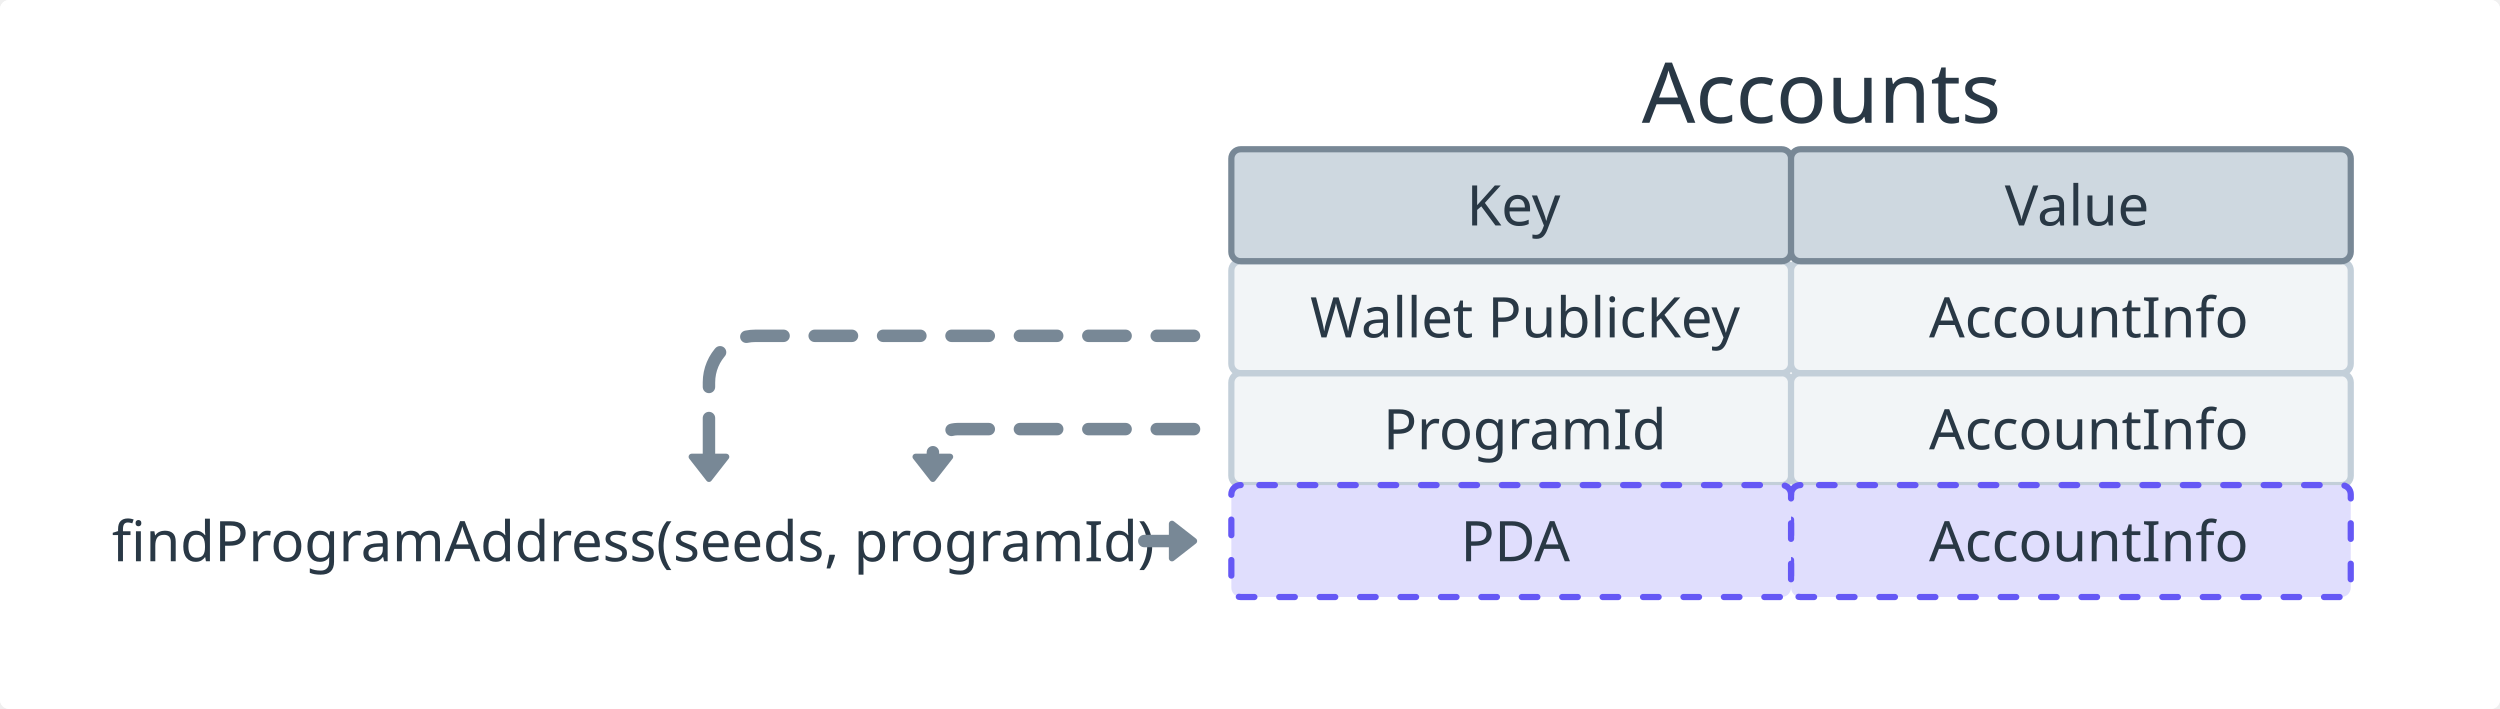
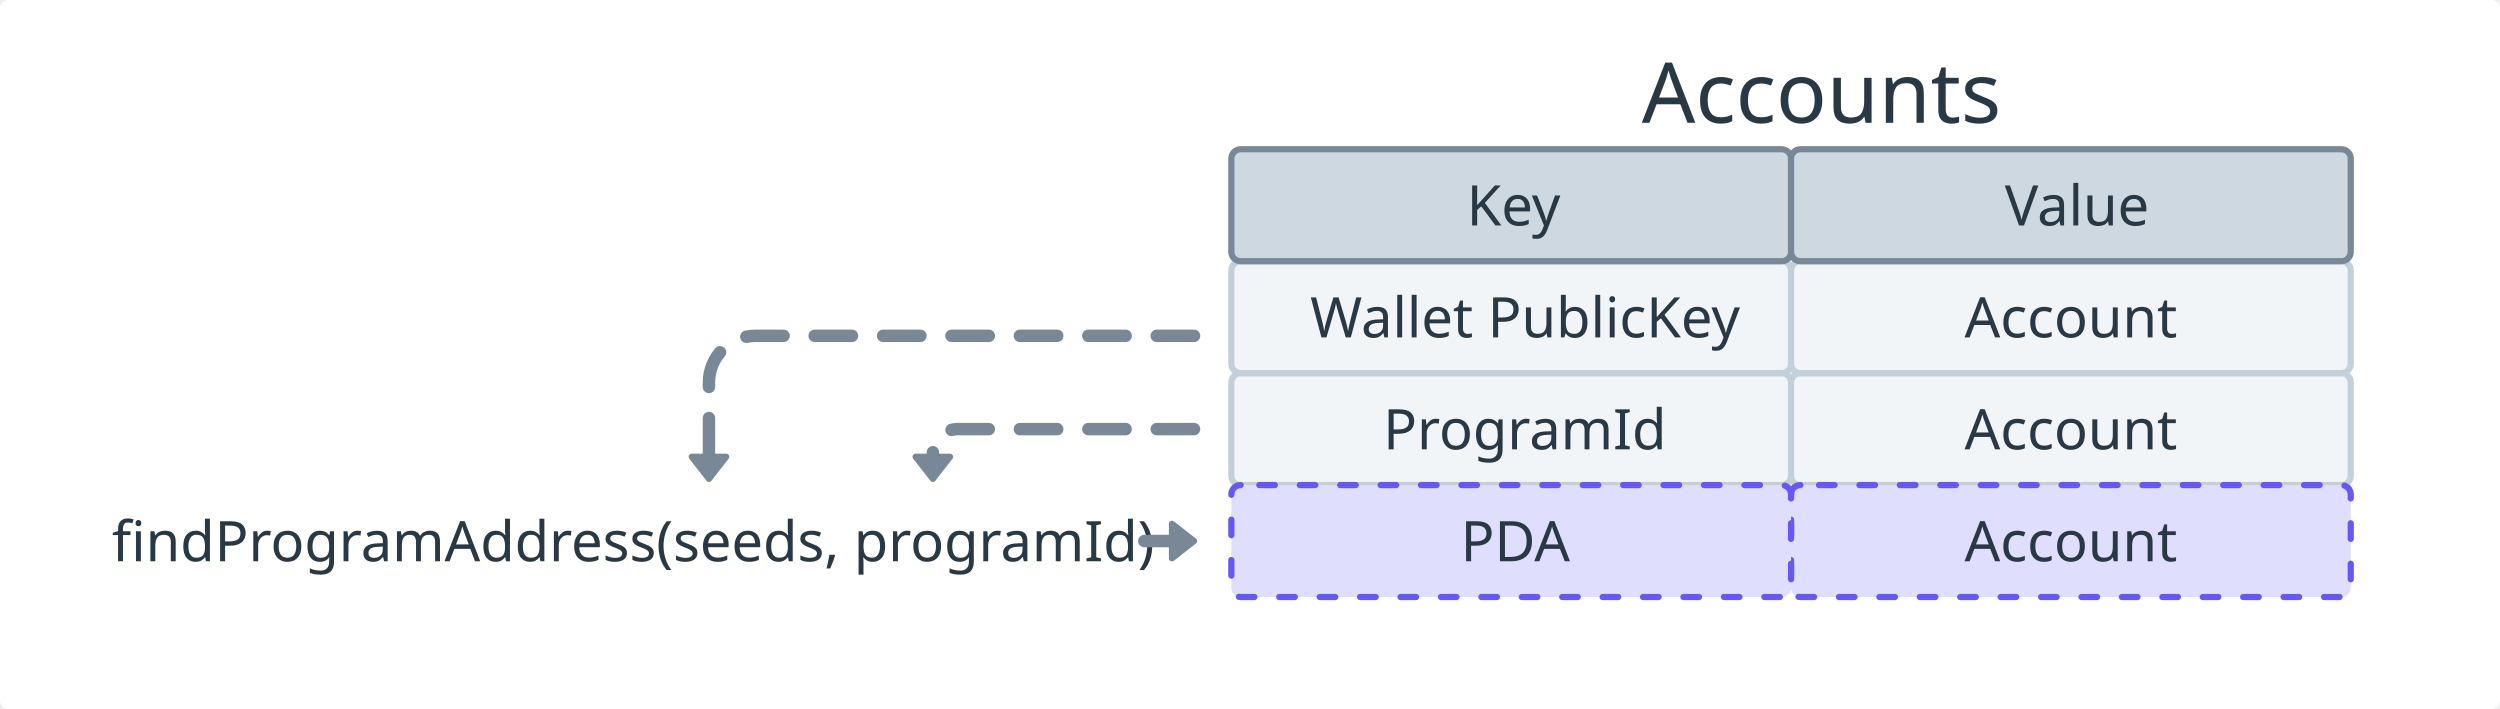
<svg xmlns="http://www.w3.org/2000/svg" version="1.1" viewBox="-540 48 804 228" width="804px" height="228px">
  <defs>
    <style>@font-face{
    font-family:"DIN Next";
    font-weight: 400;
    src:url("https://whimsical.com/fonts/139e8e25-0eea-4cb4-a5d4-79048803e73d.eot?#iefix");
    src:url("https://whimsical.com/fonts/139e8e25-0eea-4cb4-a5d4-79048803e73d.eot?#iefix") format("eot"),url("https://whimsical.com/fonts/094b15e3-94bd-435b-a595-d40edfde661a.woff2") format("woff2"),url("https://whimsical.com/fonts/7e5fbe11-4858-4bd1-9ec6-a1d9f9d227aa.woff") format("woff"),url("https://whimsical.com/fonts/0f11eff9-9f05-46f5-9703-027c510065d7.ttf") format("truetype"),url("https://whimsical.com/fonts/48b61978-3f30-4274-823c-5cdcd1876918.svg#48b61978-3f30-4274-823c-5cdcd1876918") format("svg");
}
@font-face{
    font-family:"DIN Next";
    font-weight: 400;
    font-style: italic;
    src:url("https://whimsical.com/fonts/df24d5e8-5087-42fd-99b1-b16042d666c8.eot?#iefix");
    src:url("https://whimsical.com/fonts/df24d5e8-5087-42fd-99b1-b16042d666c8.eot?#iefix") format("eot"),url("https://whimsical.com/fonts/46251881-ffe9-4bfb-99c7-d6ce3bebaf3e.woff2") format("woff2"),url("https://whimsical.com/fonts/790ebbf2-62c5-4a32-946f-99d405f9243e.woff") format("woff"),url("https://whimsical.com/fonts/d28199e6-0f4a-42df-97f4-606701c6f75a.ttf") format("truetype"),url("https://whimsical.com/fonts/37a462c0-d86e-492c-b9ab-35e6bd417f6c.svg#37a462c0-d86e-492c-b9ab-35e6bd417f6c") format("svg");
}
@font-face{
    font-weight: 500;
    font-family:"DIN Next";
    src:url("https://whimsical.com/fonts/c5b058fc-55ce-4e06-a175-5c7d9a7e90f4.eot?#iefix");
    src:url("https://whimsical.com/fonts/c5b058fc-55ce-4e06-a175-5c7d9a7e90f4.eot?#iefix") format("eot"),url("https://whimsical.com/fonts/7b29ae40-30ff-4f99-a2b9-cde88669fa2f.woff2") format("woff2"),url("https://whimsical.com/fonts/bf73077c-e354-4562-a085-f4703eb1d653.woff") format("woff"),url("https://whimsical.com/fonts/0ffa6947-5317-4d07-b525-14d08a028821.ttf") format("truetype"),url("https://whimsical.com/fonts/9e423e45-5450-4991-a157-dbe6cf61eb4e.svg#9e423e45-5450-4991-a157-dbe6cf61eb4e") format("svg");
}
@font-face{
    font-family:"DIN Next";
    font-weight: 500;
    font-style: italic;
    src:url("https://whimsical.com/fonts/9897c008-fd65-48a4-afc7-36de2fea97b9.eot?#iefix");
    src:url("https://whimsical.com/fonts/9897c008-fd65-48a4-afc7-36de2fea97b9.eot?#iefix") format("eot"),url("https://whimsical.com/fonts/c7717981-647d-4b76-8817-33062e42d11f.woff2") format("woff2"),url("https://whimsical.com/fonts/b852cd4c-1255-40b1-a2be-73a9105b0155.woff") format("woff"),url("https://whimsical.com/fonts/821b00ad-e741-4e2d-af1a-85594367c8a2.ttf") format("truetype"),url("https://whimsical.com/fonts/d3e3b689-a6b0-45f2-b279-f5e194f87409.svg#d3e3b689-a6b0-45f2-b279-f5e194f87409") format("svg");
}
@font-face{
    font-weight: 700;
    font-family:"DIN Next";
    src:url("https://whimsical.com/fonts/81cd3b08-fd39-4ae3-8d05-9d24709eba84.eot?#iefix");
    src:url("https://whimsical.com/fonts/81cd3b08-fd39-4ae3-8d05-9d24709eba84.eot?#iefix") format("eot"),url("https://whimsical.com/fonts/31704504-4671-47a6-a61e-397f07410d91.woff2") format("woff2"),url("https://whimsical.com/fonts/b8a280da-481f-44a0-8d9c-1bc64bd7227c.woff") format("woff"),url("https://whimsical.com/fonts/276d122a-0fab-447b-9fc0-5d7fb0eafce2.ttf") format("truetype"),url("https://whimsical.com/fonts/8fb8273a-8213-4928-808b-b5bfaf3fd7e9.svg#8fb8273a-8213-4928-808b-b5bfaf3fd7e9") format("svg");
}
@font-face{
    font-family:"DIN Next";
    font-weight: 700;
    font-style: italic;
    src:url("https://whimsical.com/fonts/00cc6df3-ed32-4004-8dd8-1c576600a408.eot?#iefix");
    src:url("https://whimsical.com/fonts/00cc6df3-ed32-4004-8dd8-1c576600a408.eot?#iefix") format("eot"),url("https://whimsical.com/fonts/4132c4c8-680c-4d6d-9251-a2da38503bbd.woff2") format("woff2"),url("https://whimsical.com/fonts/366401fe-6df4-47be-8f55-8a411cff0dd2.woff") format("woff"),url("https://whimsical.com/fonts/dbe4f7ba-fc16-44a6-a577-571620e9edaf.ttf") format("truetype"),url("https://whimsical.com/fonts/f874edca-ee87-4ccf-8b1d-921fbc3c1c36.svg#f874edca-ee87-4ccf-8b1d-921fbc3c1c36") format("svg");
}

@font-face {
    font-family: 'PFDINMonoPro';
    src:url('https://whimsical.com/fonts/PFDINMonoPro-Regular.woff') format('woff');
    font-weight: 400;
}
@font-face {
    font-family: 'PFDINMonoPro';
    src:url('https://whimsical.com/fonts/PFDINMonoPro-Italic.woff') format('woff');
    font-style: italic;
    font-weight: 400;
}
@font-face {
    font-family: 'PFDINMonoPro';
    src:url('https://whimsical.com/fonts/PFDINMonoPro-Bold.woff') format('woff');
    font-weight: 700;
}
@font-face {
    font-family: 'PFDINMonoPro';
    src:url('https://whimsical.com/fonts/PFDINMonoPro-BoldItalic.woff') format('woff');
    font-style: italic;
    font-weight: 700;
}
* {-webkit-font-smoothing: auto; -moz-osx-font-smoothing: auto;}@media print { svg { width: 100%; height: 100%; } }</style>
    <g>
      <filter id="white-fill-shadow" y="-50%" height="200%">
        <feDropShadow dx="0" dy="2" stdDeviation="6" flood-opacity="0.03" flood-color="#000000" />
      </filter>
      <filter id="light-gray-fill-shadow" y="-50%" height="200%">
        <feDropShadow dx="0" dy="2" stdDeviation="6" flood-opacity="0.09" flood-color="#000000" />
      </filter>
      <filter id="yellow-fill-shadow" y="-50%" height="200%">
        <feDropShadow dx="0" dy="2" stdDeviation="6" flood-opacity="0.12" flood-color="#000000" />
      </filter>
      <filter id="fill-shadow" y="-50%" height="200%">
        <feDropShadow dx="0" dy="2" stdDeviation="6" flood-opacity="0.16" flood-color="#000000" />
      </filter>
      <filter id="frame-shadow" y="-50%" height="200%">
        <feDropShadow dx="0" dy="3" stdDeviation="8" flood-opacity="0.06" flood-color="#000000" />
      </filter>
      <filter id="button-shadow" y="-50%" height="200%">
        <feDropShadow dx="0" dy="2" stdDeviation="6" flood-opacity="0.03" flood-color="#000000" />
      </filter>
      <filter id="button-hover-shadow" y="-50%" height="200%">
        <feDropShadow dx="0" dy="2" stdDeviation="6" flood-opacity="0.08" flood-color="#000000" />
      </filter>
      <filter id="badge-shadow" y="-50%" height="200%">
        <feDropShadow dx="0" dy="2" stdDeviation="6" flood-opacity="0.08" flood-color="#000000" />
      </filter>
    </g>
  </defs>
  <g>
    <rect x="-540" y="48" width="804" height="228" rx="3" ry="3" fill="#FFFFFF" filter="url(#white-fill-shadow)" />
    <g>
      <rect x="-540" y="48" width="804" height="228" rx="3" ry="3" fill="#FFFFFF" />
    </g>
    <g>
      <g>
        <g>
          <rect x="-144" y="168" width="180" height="36" rx="3" ry="3" fill="#F2F5F7" />
          <rect y="168" rx="3" stroke="#C3CFD9" fill="none" stroke-linejoin="round" width="180" stroke-linecap="round" stroke-width="2" x="-144" ry="3" height="36" />
          <g class="content">
            <g>
              <g>
                <g>
                  <g>
                    <g />
                    <text fill="#293845" hover-props="{}">
                      <tspan x="-95.166" y="192.5" font-family="DIN Next, system-ui, sans-serif" font-size="18" font-style="normal" font-weight="normal">ProgramId</tspan>
                    </text>
                  </g>
                </g>
              </g>
            </g>
          </g>
        </g>
      </g>
      <g>
        <g>
          <rect x="36" y="168" width="180" height="36" rx="3" ry="3" fill="#F2F5F7" />
          <rect y="168" rx="3" stroke="#C3CFD9" fill="none" stroke-linejoin="round" width="180" stroke-linecap="round" stroke-width="2" x="36" ry="3" height="36" />
          <g class="content">
            <g>
              <g>
                <g>
                  <g>
                    <g />
-                     <text fill="#293845" hover-props="{}">
-                       <tspan x="80.379" y="192.5" font-family="DIN Next, system-ui, sans-serif" font-size="18" font-style="normal" font-weight="normal">AccountInfo</tspan>
+                     <text fill="#293845" text-anchor="middle" hover-props="{}">
+                       <tspan x="126" y="192.5" font-family="DIN Next, system-ui, sans-serif" font-size="18" font-style="normal" font-weight="normal">Account</tspan>
                    </text>
                  </g>
                </g>
              </g>
            </g>
          </g>
        </g>
      </g>
      <g>
        <g>
          <rect x="-144" y="132" width="180" height="36" rx="3" ry="3" fill="#F2F5F7" />
          <rect y="132" rx="3" stroke="#C3CFD9" fill="none" stroke-linejoin="round" width="180" stroke-linecap="round" stroke-width="2" x="-144" ry="3" height="36" />
          <g class="content">
            <g>
              <g>
                <g>
                  <g>
                    <g />
                    <text fill="#293845" hover-props="{}">
                      <tspan x="-118.656" y="156.5" font-family="DIN Next, system-ui, sans-serif" font-size="18" font-style="normal" font-weight="normal">Wallet PublicKey</tspan>
                    </text>
                  </g>
                </g>
              </g>
            </g>
          </g>
        </g>
      </g>
      <g>
        <g>
          <rect x="-144" y="96" width="180" height="36" rx="3" ry="3" fill="#CED8E0" />
          <rect y="96" rx="3" stroke="#788896" fill="none" stroke-linejoin="round" width="180" stroke-linecap="round" stroke-width="2" x="-144" ry="3" height="36" />
          <g class="content">
            <g>
              <g>
                <g>
                  <g>
                    <g />
                    <text fill="#293845" hover-props="{}">
                      <tspan x="-68.31" y="120.5" font-family="DIN Next, system-ui, sans-serif" font-size="18" font-style="normal" font-weight="normal">Key</tspan>
                    </text>
                  </g>
                </g>
              </g>
            </g>
          </g>
        </g>
      </g>
      <g>
        <g>
          <rect x="36" y="132" width="180" height="36" rx="3" ry="3" fill="#F2F5F7" />
          <rect y="132" rx="3" stroke="#C3CFD9" fill="none" stroke-linejoin="round" width="180" stroke-linecap="round" stroke-width="2" x="36" ry="3" height="36" />
          <g class="content">
            <g>
              <g>
                <g>
                  <g>
                    <g />
-                     <text fill="#293845" hover-props="{}">
-                       <tspan x="80.379" y="156.5" font-family="DIN Next, system-ui, sans-serif" font-size="18" font-style="normal" font-weight="normal">AccountInfo</tspan>
+                     <text fill="#293845" text-anchor="middle" hover-props="{}">
+                       <tspan x="126" y="156.5" font-family="DIN Next, system-ui, sans-serif" font-size="18" font-style="normal" font-weight="normal">Account</tspan>
                    </text>
                  </g>
                </g>
              </g>
            </g>
          </g>
        </g>
      </g>
      <g>
        <g>
          <rect x="36" y="96" width="180" height="36" rx="3" ry="3" fill="#CED8E0" />
          <rect y="96" rx="3" stroke="#788896" fill="none" stroke-linejoin="round" width="180" stroke-linecap="round" stroke-width="2" x="36" ry="3" height="36" />
          <g class="content">
            <g>
              <g>
                <g>
                  <g>
                    <g />
                    <text fill="#293845" hover-props="{}">
                      <tspan x="104.724" y="120.5" font-family="DIN Next, system-ui, sans-serif" font-size="18" font-style="normal" font-weight="normal">Value</tspan>
                    </text>
                  </g>
                </g>
              </g>
            </g>
          </g>
        </g>
      </g>
      <g>
        <g class="content">
          <g>
            <g>
              <g>
                <g>
                  <g />
                  <text fill="#293845" hover-props="{}">
                    <tspan x="-12" y="87.5" font-family="DIN Next, system-ui, sans-serif" font-size="27" font-style="normal" font-weight="normal">Accounts</tspan>
                  </text>
                </g>
              </g>
            </g>
          </g>
        </g>
      </g>
      <g>
        <g class="content">
          <g>
            <g>
              <g>
                <g>
                  <g />
                  <text fill="#293845" hover-props="{}">
                    <tspan x="-504" y="228.5" font-family="DIN Next, system-ui, sans-serif" font-size="18" font-style="normal" font-weight="normal">findProgramAddress(seeds, programId)</tspan>
                  </text>
                </g>
              </g>
            </g>
          </g>
        </g>
      </g>
      <g>
        <g>
          <rect x="36" y="204" width="180" height="36" rx="3" ry="3" fill="#e0defd" />
          <rect y="204" stroke-dasharray="5, 8" rx="3" stroke="#6558F5" fill="none" stroke-linejoin="round" width="180" stroke-dashoffset="7" stroke-linecap="round" stroke-width="2" x="36" ry="3" height="36" />
          <g class="content">
            <g>
              <g>
                <g>
                  <g>
                    <g />
-                     <text fill="#293845" hover-props="{}">
-                       <tspan x="80.379" y="228.5" font-family="DIN Next, system-ui, sans-serif" font-size="18" font-style="normal" font-weight="normal">AccountInfo</tspan>
+                     <text fill="#293845" text-anchor="middle" hover-props="{}">
+                       <tspan x="126" y="228.5" font-family="DIN Next, system-ui, sans-serif" font-size="18" font-style="normal" font-weight="normal">Account</tspan>
                    </text>
                  </g>
                </g>
              </g>
            </g>
          </g>
        </g>
      </g>
      <g>
        <g>
          <rect x="-144" y="204" width="180" height="36" rx="3" ry="3" fill="#e0defd" />
          <rect y="204" stroke-dasharray="5, 8" rx="3" stroke="#6558F5" fill="none" stroke-linejoin="round" width="180" stroke-dashoffset="7" stroke-linecap="round" stroke-width="2" x="-144" ry="3" height="36" />
          <g class="content">
            <g>
              <g>
                <g>
                  <g>
                    <g />
                    <text fill="#293845" hover-props="{}">
                      <tspan x="-70.254" y="228.5" font-family="DIN Next, system-ui, sans-serif" font-size="18" font-style="normal" font-weight="normal">PDA</tspan>
                    </text>
                  </g>
                </g>
              </g>
            </g>
          </g>
        </g>
      </g>
      <g>
        <g>
          <line stroke="#788896" fill="none" stroke-linejoin="round" y1="222" stroke-linecap="round" stroke-width="4" x1="-172" y2="222" x2="-160" />
          <polygon points="-163.092,216.459 -156,222 -163.092,227.541" fill="#788896" stroke="#788896" stroke-width="2" stroke-linecap="round" stroke-linejoin="round" />
        </g>
      </g>
      <g>
        <g>
          <path d="M-156,186h-76c-4.418,0 -8,3.582 -8,8v4" fill="none" stroke="#788896" stroke-linecap="round" stroke-linejoin="round" stroke-width="4" stroke-dasharray="12, 10" stroke-dashoffset="0" />
          <polygon points="-234.459,194.908 -240,202 -245.541,194.908" fill="#788896" stroke="#788896" stroke-width="2" stroke-linecap="round" stroke-linejoin="round" />
        </g>
      </g>
      <g>
        <g>
          <path d="M-156,156h-141c-8.284,0 -15,6.716 -15,15v27" fill="none" stroke="#788896" stroke-linecap="round" stroke-linejoin="round" stroke-width="4" stroke-dasharray="12, 10" stroke-dashoffset="0" />
          <polygon points="-306.459,194.908 -312,202 -317.541,194.908" fill="#788896" stroke="#788896" stroke-width="2" stroke-linecap="round" stroke-linejoin="round" />
        </g>
      </g>
    </g>
  </g>
</svg>
